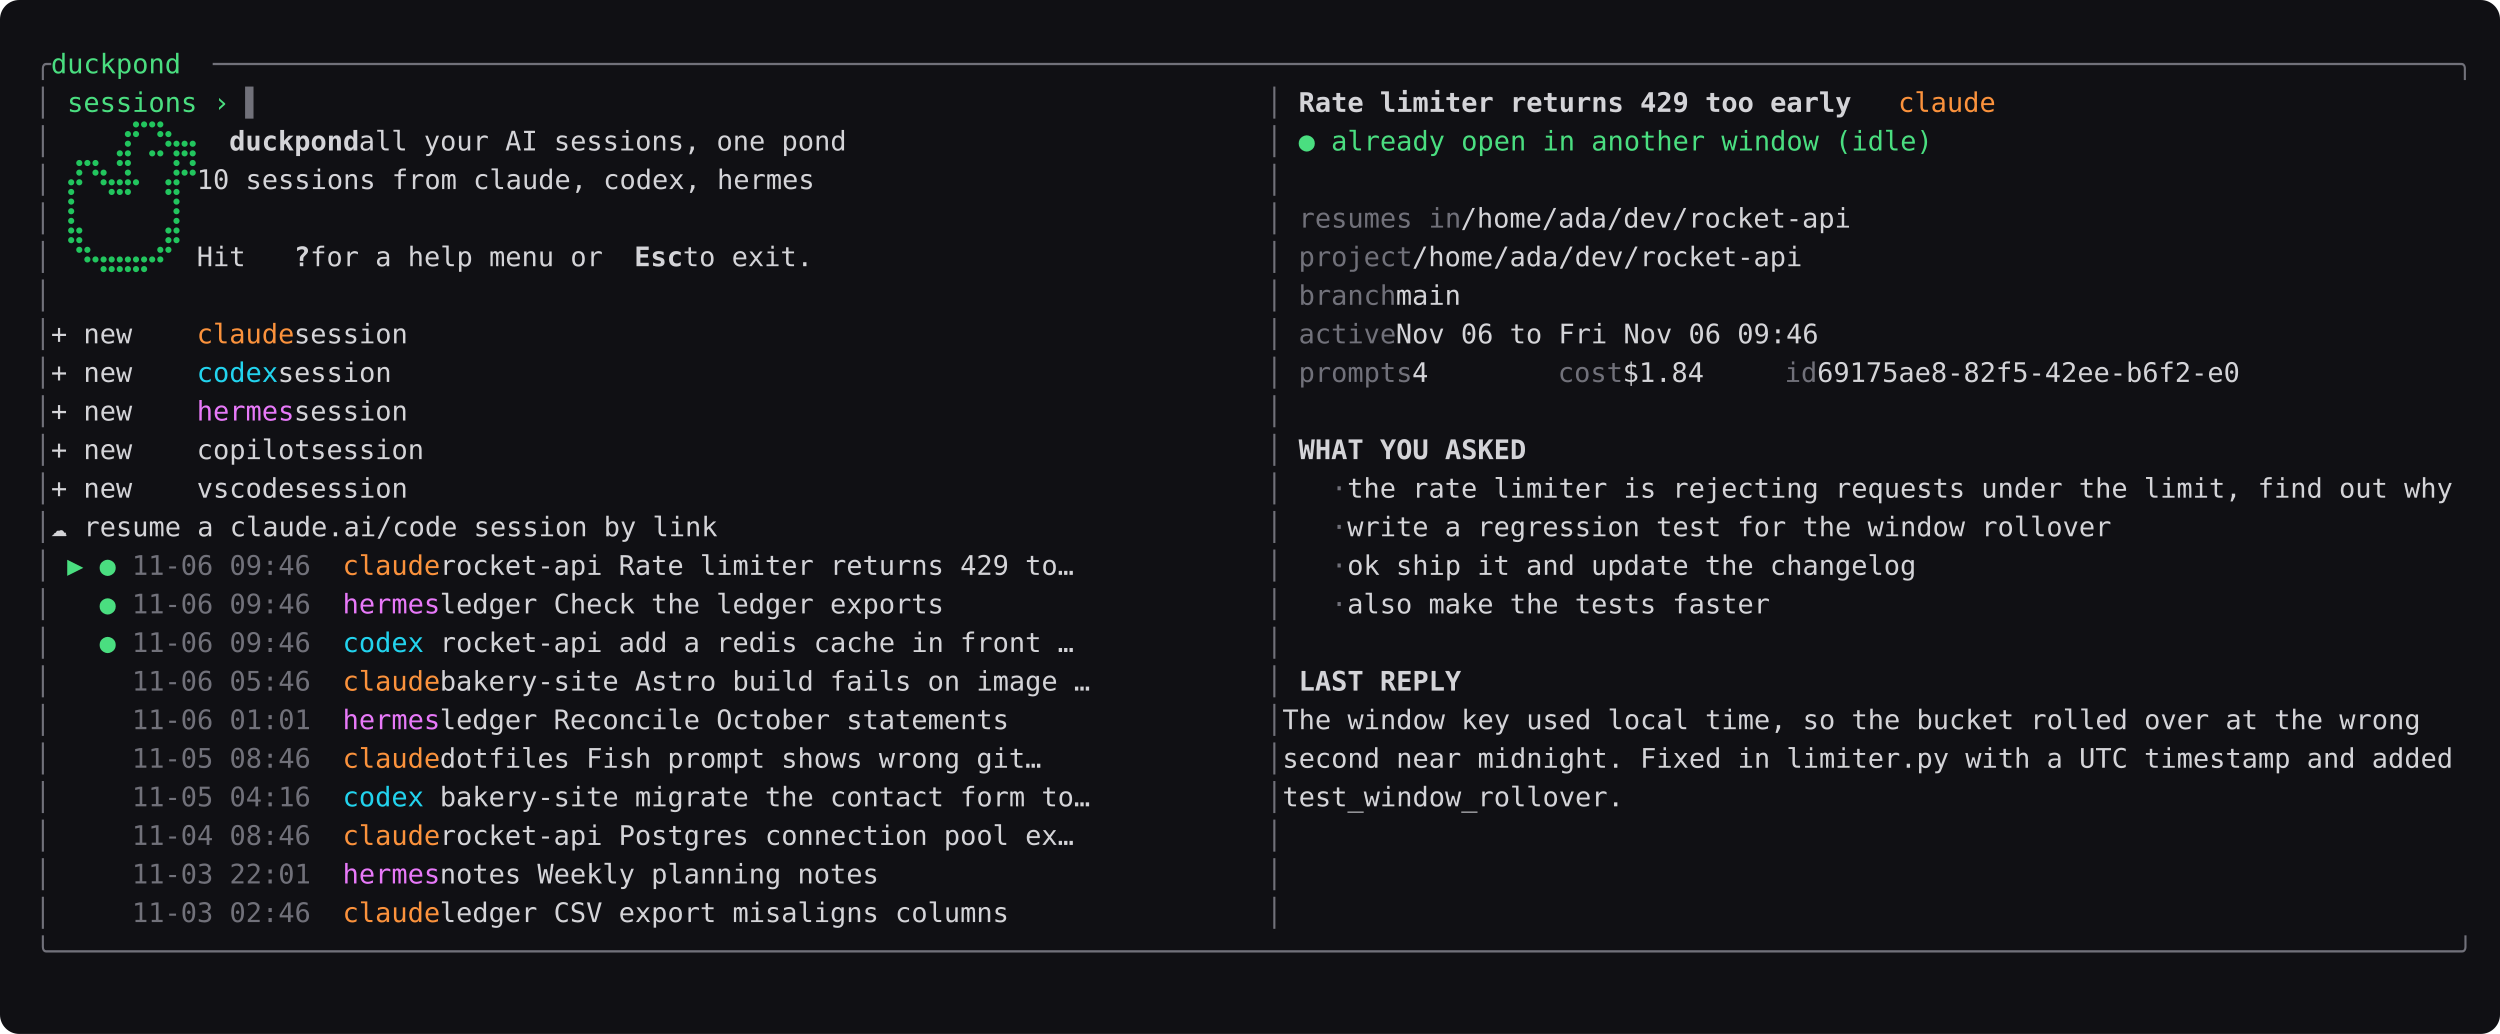
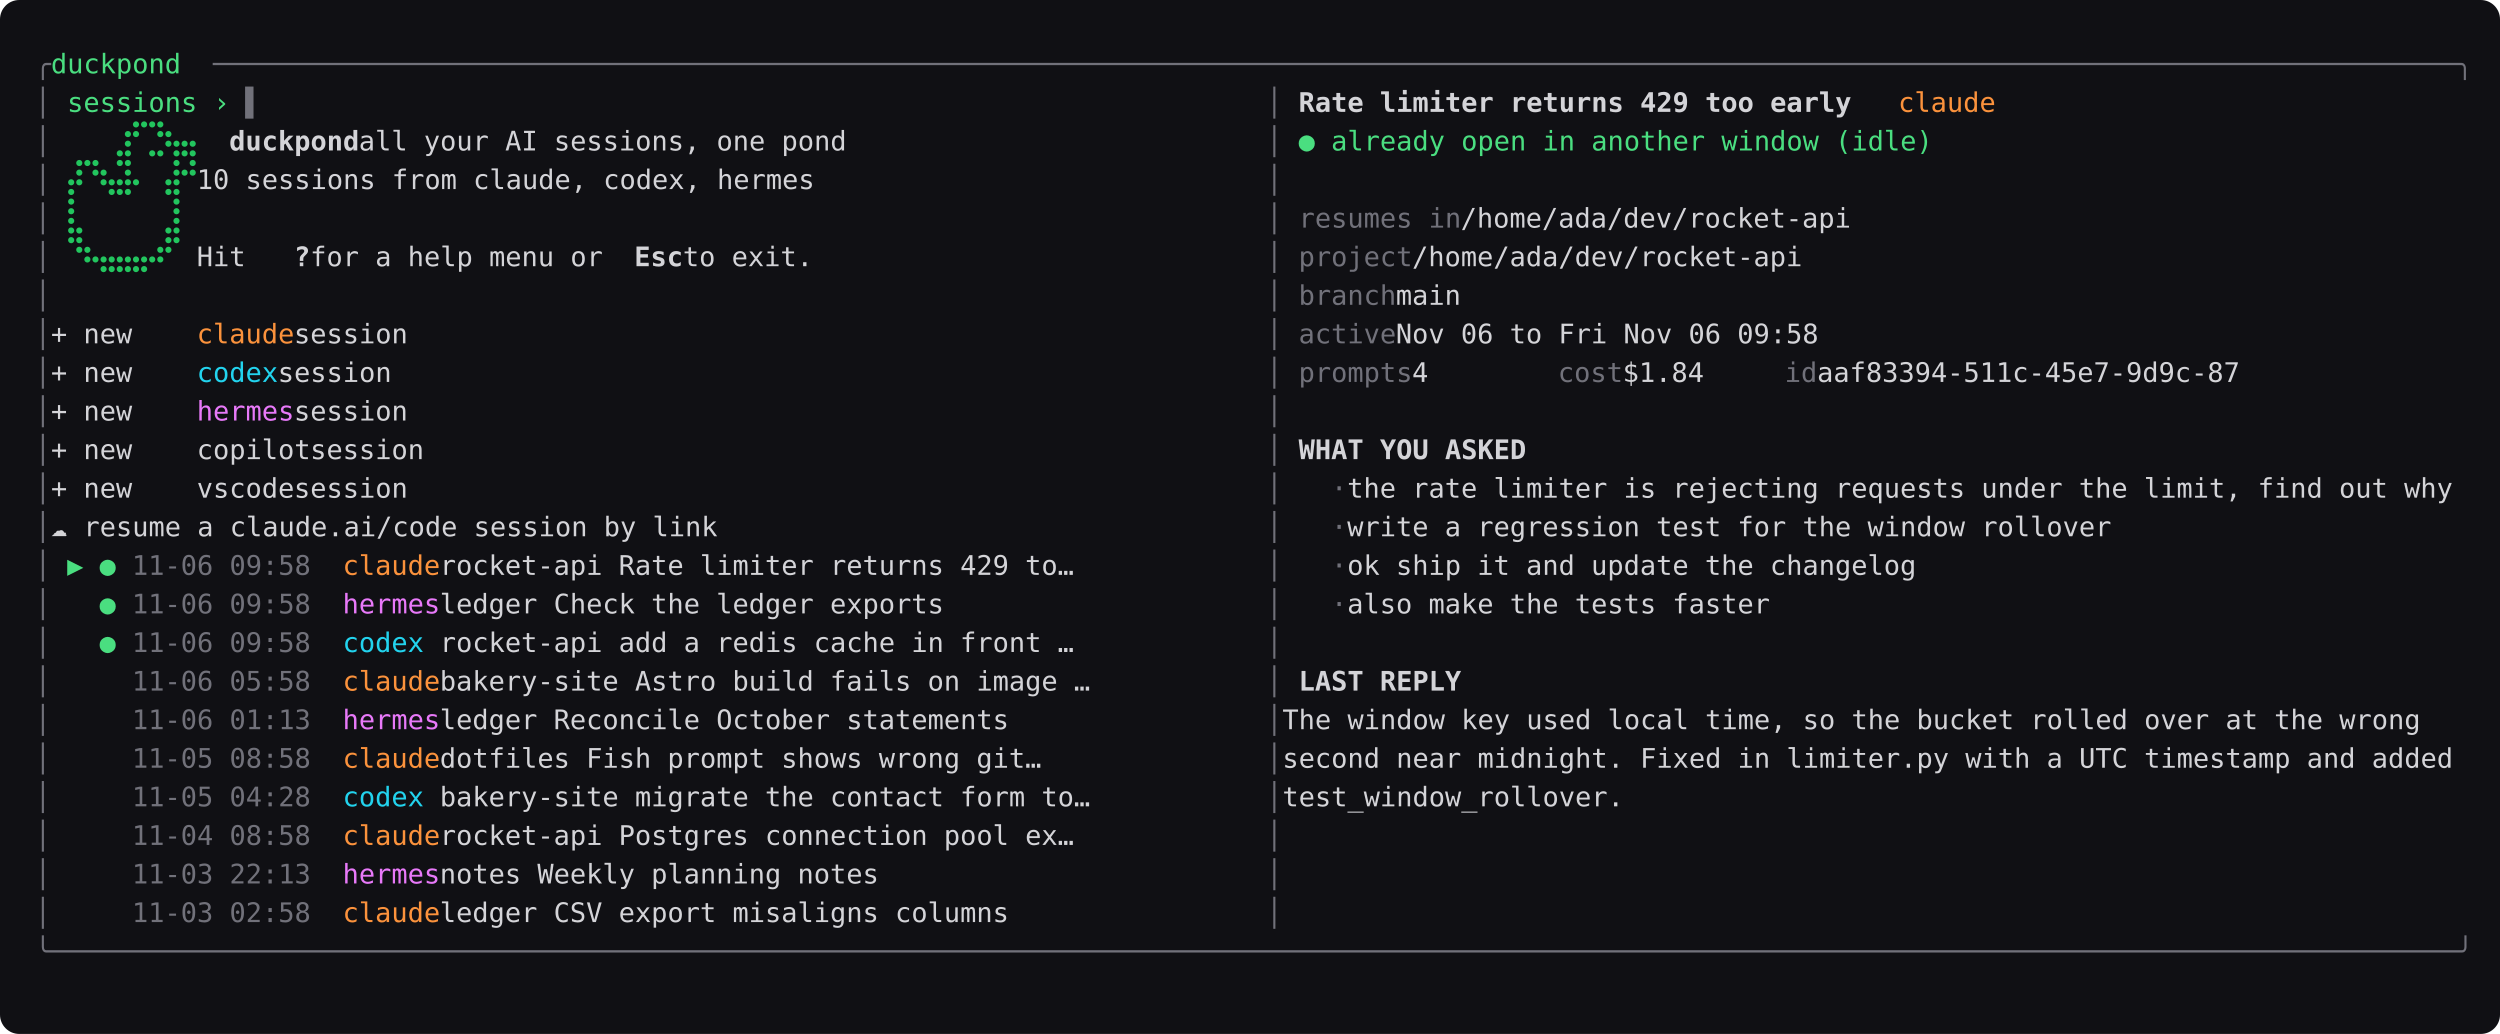
<svg xmlns="http://www.w3.org/2000/svg" width="1296" height="536" viewBox="0 0 1296 536">
  <style>text{font-family:"JetBrains Mono","Fira Code","SF Mono",Menlo,Consolas,"DejaVu Sans Mono",monospace;font-size:14px;white-space:pre}</style>
  <rect width="1296" height="536" rx="10" fill="#101014" />
  <text x="18.0" y="38" textLength="8.4" lengthAdjust="spacingAndGlyphs" style="fill:#71717a;">╭</text>
  <text x="26.4" y="38" textLength="84.0" lengthAdjust="spacingAndGlyphs" style="fill:#4ade80;"> duckpond </text>
  <text x="110.4" y="38" textLength="1167.6" lengthAdjust="spacingAndGlyphs" style="fill:#71717a;">──────────────────────────────────────────────────────────────────────────────────────────────────────────────────────────────────────────╮</text>
  <text x="18.0" y="58" textLength="8.4" lengthAdjust="spacingAndGlyphs" style="fill:#71717a;">│</text>
  <text x="26.4" y="58" textLength="8.4" lengthAdjust="spacingAndGlyphs" style="fill:#d4d4d8;"> </text>
  <text x="34.8" y="58" textLength="92.4" lengthAdjust="spacingAndGlyphs" style="fill:#4ade80;">sessions › </text>
  <text x="127.2" y="58" textLength="8.4" lengthAdjust="spacingAndGlyphs" style="fill:#71717a;">▌</text>
  <text x="135.6" y="58" textLength="520.8" lengthAdjust="spacingAndGlyphs" style="fill:#d4d4d8;">                                                              </text>
  <text x="656.4" y="58" textLength="8.4" lengthAdjust="spacingAndGlyphs" style="fill:#71717a;">│</text>
  <text x="664.8" y="58" textLength="8.4" lengthAdjust="spacingAndGlyphs" style="fill:#d4d4d8;"> </text>
  <text x="673.2" y="58" textLength="285.6" lengthAdjust="spacingAndGlyphs" style="fill:#d4d4d8;font-weight:600;">Rate limiter returns 429 too early</text>
  <text x="958.8" y="58" textLength="25.2" lengthAdjust="spacingAndGlyphs" style="fill:#d4d4d8;">   </text>
  <text x="984.0" y="58" textLength="50.4" lengthAdjust="spacingAndGlyphs" style="fill:#fb923c;">claude</text>
  <text x="18.0" y="78" textLength="8.4" lengthAdjust="spacingAndGlyphs" style="fill:#71717a;">│</text>
  <text x="26.4" y="78" textLength="8.4" lengthAdjust="spacingAndGlyphs" style="fill:#d4d4d8;"> </text>
  <circle cx="66.3" cy="69.5" r="1.6" fill="#22c55e" />
  <circle cx="66.3" cy="74.5" r="1.6" fill="#22c55e" />
  <circle cx="62.1" cy="79.5" r="1.6" fill="#22c55e" />
  <circle cx="66.3" cy="79.5" r="1.6" fill="#22c55e" />
  <circle cx="70.5" cy="64.5" r="1.6" fill="#22c55e" />
  <circle cx="70.5" cy="69.5" r="1.6" fill="#22c55e" />
  <circle cx="74.7" cy="64.5" r="1.6" fill="#22c55e" />
  <circle cx="78.9" cy="64.5" r="1.6" fill="#22c55e" />
  <circle cx="83.1" cy="64.5" r="1.6" fill="#22c55e" />
  <circle cx="83.1" cy="69.5" r="1.6" fill="#22c55e" />
  <circle cx="78.9" cy="79.5" r="1.6" fill="#22c55e" />
  <circle cx="83.1" cy="79.5" r="1.6" fill="#22c55e" />
  <circle cx="87.3" cy="69.5" r="1.6" fill="#22c55e" />
  <circle cx="87.3" cy="74.5" r="1.6" fill="#22c55e" />
  <circle cx="91.5" cy="74.5" r="1.6" fill="#22c55e" />
  <circle cx="91.5" cy="79.5" r="1.6" fill="#22c55e" />
  <circle cx="95.7" cy="74.5" r="1.6" fill="#22c55e" />
  <circle cx="99.9" cy="74.5" r="1.6" fill="#22c55e" />
  <circle cx="95.7" cy="79.5" r="1.6" fill="#22c55e" />
  <circle cx="99.9" cy="79.5" r="1.6" fill="#22c55e" />
  <text x="102.0" y="78" textLength="16.8" lengthAdjust="spacingAndGlyphs" style="fill:#d4d4d8;">  </text>
  <text x="118.8" y="78" textLength="67.2" lengthAdjust="spacingAndGlyphs" style="fill:#d4d4d8;font-weight:600;">duckpond</text>
  <text x="186.0" y="78" textLength="470.4" lengthAdjust="spacingAndGlyphs" style="fill:#d4d4d8;">  all your AI sessions, one pond                        </text>
  <text x="656.4" y="78" textLength="8.4" lengthAdjust="spacingAndGlyphs" style="fill:#71717a;">│</text>
  <text x="664.8" y="78" textLength="8.4" lengthAdjust="spacingAndGlyphs" style="fill:#d4d4d8;"> </text>
  <text x="673.2" y="78" textLength="327.6" lengthAdjust="spacingAndGlyphs" style="fill:#4ade80;">● already open in another window (idle)</text>
  <text x="18.0" y="98" textLength="8.4" lengthAdjust="spacingAndGlyphs" style="fill:#71717a;">│</text>
  <text x="26.4" y="98" textLength="8.4" lengthAdjust="spacingAndGlyphs" style="fill:#d4d4d8;"> </text>
  <circle cx="36.9" cy="94.5" r="1.6" fill="#22c55e" />
  <circle cx="41.1" cy="84.5" r="1.6" fill="#22c55e" />
  <circle cx="41.1" cy="89.5" r="1.6" fill="#22c55e" />
  <circle cx="41.1" cy="94.5" r="1.6" fill="#22c55e" />
  <circle cx="36.9" cy="99.5" r="1.6" fill="#22c55e" />
  <circle cx="45.3" cy="84.5" r="1.6" fill="#22c55e" />
  <circle cx="49.5" cy="84.5" r="1.6" fill="#22c55e" />
  <circle cx="49.5" cy="89.5" r="1.6" fill="#22c55e" />
  <circle cx="53.7" cy="89.5" r="1.6" fill="#22c55e" />
  <circle cx="53.7" cy="94.5" r="1.6" fill="#22c55e" />
  <circle cx="57.9" cy="94.5" r="1.6" fill="#22c55e" />
  <circle cx="57.9" cy="99.5" r="1.6" fill="#22c55e" />
  <circle cx="62.1" cy="84.5" r="1.6" fill="#22c55e" />
  <circle cx="62.1" cy="94.5" r="1.6" fill="#22c55e" />
  <circle cx="66.3" cy="84.5" r="1.6" fill="#22c55e" />
  <circle cx="66.3" cy="89.5" r="1.6" fill="#22c55e" />
  <circle cx="66.3" cy="94.5" r="1.6" fill="#22c55e" />
  <circle cx="62.1" cy="99.5" r="1.6" fill="#22c55e" />
  <circle cx="66.3" cy="99.5" r="1.6" fill="#22c55e" />
  <circle cx="70.5" cy="94.5" r="1.6" fill="#22c55e" />
  <circle cx="87.3" cy="94.5" r="1.6" fill="#22c55e" />
  <circle cx="91.5" cy="84.5" r="1.6" fill="#22c55e" />
  <circle cx="91.5" cy="89.5" r="1.6" fill="#22c55e" />
  <circle cx="91.5" cy="94.5" r="1.6" fill="#22c55e" />
  <circle cx="87.3" cy="99.5" r="1.6" fill="#22c55e" />
  <circle cx="91.5" cy="99.5" r="1.6" fill="#22c55e" />
  <circle cx="95.7" cy="89.5" r="1.6" fill="#22c55e" />
  <circle cx="99.9" cy="84.5" r="1.6" fill="#22c55e" />
  <circle cx="99.9" cy="89.5" r="1.6" fill="#22c55e" />
  <text x="102.0" y="98" textLength="554.4" lengthAdjust="spacingAndGlyphs" style="fill:#d4d4d8;">  10 sessions from claude, codex, hermes                          </text>
  <text x="656.4" y="98" textLength="8.4" lengthAdjust="spacingAndGlyphs" style="fill:#71717a;">│</text>
  <text x="664.8" y="98" textLength="8.4" lengthAdjust="spacingAndGlyphs" style="fill:#d4d4d8;"> </text>
  <text x="18.0" y="118" textLength="8.4" lengthAdjust="spacingAndGlyphs" style="fill:#71717a;">│</text>
  <text x="26.4" y="118" textLength="8.4" lengthAdjust="spacingAndGlyphs" style="fill:#d4d4d8;"> </text>
  <circle cx="36.9" cy="104.5" r="1.6" fill="#22c55e" />
  <circle cx="36.9" cy="109.5" r="1.6" fill="#22c55e" />
  <circle cx="36.9" cy="114.5" r="1.6" fill="#22c55e" />
  <circle cx="36.9" cy="119.5" r="1.6" fill="#22c55e" />
  <circle cx="41.1" cy="119.5" r="1.6" fill="#22c55e" />
  <circle cx="91.5" cy="104.5" r="1.6" fill="#22c55e" />
  <circle cx="91.5" cy="109.5" r="1.6" fill="#22c55e" />
  <circle cx="91.5" cy="114.5" r="1.6" fill="#22c55e" />
  <circle cx="87.3" cy="119.5" r="1.6" fill="#22c55e" />
  <circle cx="91.5" cy="119.5" r="1.6" fill="#22c55e" />
  <text x="102.0" y="118" textLength="554.4" lengthAdjust="spacingAndGlyphs" style="fill:#d4d4d8;">                                                                  </text>
  <text x="656.4" y="118" textLength="8.4" lengthAdjust="spacingAndGlyphs" style="fill:#71717a;">│</text>
  <text x="664.8" y="118" textLength="8.4" lengthAdjust="spacingAndGlyphs" style="fill:#d4d4d8;"> </text>
  <text x="673.2" y="118" textLength="84.0" lengthAdjust="spacingAndGlyphs" style="fill:#71717a;">resumes in</text>
  <text x="757.2" y="118" textLength="210.0" lengthAdjust="spacingAndGlyphs" style="fill:#d4d4d8;"> /home/ada/dev/rocket-api</text>
  <text x="18.0" y="138" textLength="8.4" lengthAdjust="spacingAndGlyphs" style="fill:#71717a;">│</text>
  <text x="26.4" y="138" textLength="8.4" lengthAdjust="spacingAndGlyphs" style="fill:#d4d4d8;"> </text>
  <circle cx="36.9" cy="124.5" r="1.6" fill="#22c55e" />
  <circle cx="41.1" cy="124.5" r="1.6" fill="#22c55e" />
  <circle cx="41.1" cy="129.5" r="1.6" fill="#22c55e" />
  <circle cx="45.3" cy="129.5" r="1.6" fill="#22c55e" />
  <circle cx="45.3" cy="134.5" r="1.6" fill="#22c55e" />
  <circle cx="49.5" cy="134.5" r="1.6" fill="#22c55e" />
  <circle cx="53.7" cy="134.5" r="1.6" fill="#22c55e" />
  <circle cx="57.9" cy="134.5" r="1.6" fill="#22c55e" />
  <circle cx="53.7" cy="139.5" r="1.6" fill="#22c55e" />
  <circle cx="57.9" cy="139.5" r="1.6" fill="#22c55e" />
  <circle cx="62.1" cy="134.5" r="1.6" fill="#22c55e" />
  <circle cx="66.3" cy="134.5" r="1.6" fill="#22c55e" />
  <circle cx="62.1" cy="139.5" r="1.6" fill="#22c55e" />
  <circle cx="66.3" cy="139.5" r="1.6" fill="#22c55e" />
  <circle cx="70.5" cy="134.5" r="1.6" fill="#22c55e" />
  <circle cx="74.7" cy="134.5" r="1.6" fill="#22c55e" />
  <circle cx="70.5" cy="139.5" r="1.6" fill="#22c55e" />
  <circle cx="74.7" cy="139.5" r="1.6" fill="#22c55e" />
  <circle cx="78.9" cy="134.5" r="1.6" fill="#22c55e" />
  <circle cx="83.1" cy="129.5" r="1.6" fill="#22c55e" />
  <circle cx="83.1" cy="134.5" r="1.6" fill="#22c55e" />
  <circle cx="87.3" cy="124.5" r="1.6" fill="#22c55e" />
  <circle cx="87.3" cy="129.5" r="1.6" fill="#22c55e" />
  <circle cx="91.5" cy="124.5" r="1.6" fill="#22c55e" />
  <text x="102.0" y="138" textLength="50.4" lengthAdjust="spacingAndGlyphs" style="fill:#d4d4d8;">  Hit </text>
  <text x="152.4" y="138" textLength="8.4" lengthAdjust="spacingAndGlyphs" style="fill:#d4d4d8;font-weight:600;">?</text>
  <text x="160.8" y="138" textLength="168.0" lengthAdjust="spacingAndGlyphs" style="fill:#d4d4d8;"> for a help menu or </text>
  <text x="328.8" y="138" textLength="25.2" lengthAdjust="spacingAndGlyphs" style="fill:#d4d4d8;font-weight:600;">Esc</text>
  <text x="354.0" y="138" textLength="302.4" lengthAdjust="spacingAndGlyphs" style="fill:#d4d4d8;"> to exit.                           </text>
  <text x="656.4" y="138" textLength="8.4" lengthAdjust="spacingAndGlyphs" style="fill:#71717a;">│</text>
  <text x="664.8" y="138" textLength="8.4" lengthAdjust="spacingAndGlyphs" style="fill:#d4d4d8;"> </text>
  <text x="673.2" y="138" textLength="58.8" lengthAdjust="spacingAndGlyphs" style="fill:#71717a;">project</text>
  <text x="732.0" y="138" textLength="235.2" lengthAdjust="spacingAndGlyphs" style="fill:#d4d4d8;">    /home/ada/dev/rocket-api</text>
  <text x="18.0" y="158" textLength="8.4" lengthAdjust="spacingAndGlyphs" style="fill:#71717a;">│</text>
  <text x="26.4" y="158" textLength="630.0" lengthAdjust="spacingAndGlyphs" style="fill:#d4d4d8;">                                                                           </text>
  <text x="656.4" y="158" textLength="8.4" lengthAdjust="spacingAndGlyphs" style="fill:#71717a;">│</text>
  <text x="664.8" y="158" textLength="8.4" lengthAdjust="spacingAndGlyphs" style="fill:#d4d4d8;"> </text>
  <text x="673.2" y="158" textLength="50.4" lengthAdjust="spacingAndGlyphs" style="fill:#71717a;">branch</text>
  <text x="723.6" y="158" textLength="75.6" lengthAdjust="spacingAndGlyphs" style="fill:#d4d4d8;">     main</text>
  <text x="18.0" y="178" textLength="8.4" lengthAdjust="spacingAndGlyphs" style="fill:#71717a;">│</text>
  <text x="26.4" y="178" textLength="75.6" lengthAdjust="spacingAndGlyphs" style="fill:#d4d4d8;">   + new </text>
  <text x="102.0" y="178" textLength="50.4" lengthAdjust="spacingAndGlyphs" style="fill:#fb923c;">claude</text>
  <text x="152.4" y="178" textLength="504.0" lengthAdjust="spacingAndGlyphs" style="fill:#d4d4d8;"> session                                                    </text>
  <text x="656.4" y="178" textLength="8.4" lengthAdjust="spacingAndGlyphs" style="fill:#71717a;">│</text>
  <text x="664.8" y="178" textLength="8.4" lengthAdjust="spacingAndGlyphs" style="fill:#d4d4d8;"> </text>
  <text x="673.2" y="178" textLength="50.4" lengthAdjust="spacingAndGlyphs" style="fill:#71717a;">active</text>
-   <text x="723.6" y="178" textLength="260.4" lengthAdjust="spacingAndGlyphs" style="fill:#d4d4d8;">     Nov 06 to Fri Nov 06 09:46</text>
+   <text x="723.6" y="178" textLength="260.4" lengthAdjust="spacingAndGlyphs" style="fill:#d4d4d8;">     Nov 06 to Fri Nov 06 09:58</text>
  <text x="18.0" y="198" textLength="8.4" lengthAdjust="spacingAndGlyphs" style="fill:#71717a;">│</text>
  <text x="26.4" y="198" textLength="75.6" lengthAdjust="spacingAndGlyphs" style="fill:#d4d4d8;">   + new </text>
  <text x="102.0" y="198" textLength="42.0" lengthAdjust="spacingAndGlyphs" style="fill:#22d3ee;">codex</text>
  <text x="144.0" y="198" textLength="512.4" lengthAdjust="spacingAndGlyphs" style="fill:#d4d4d8;"> session                                                     </text>
  <text x="656.4" y="198" textLength="8.4" lengthAdjust="spacingAndGlyphs" style="fill:#71717a;">│</text>
  <text x="664.8" y="198" textLength="8.4" lengthAdjust="spacingAndGlyphs" style="fill:#d4d4d8;"> </text>
  <text x="673.2" y="198" textLength="58.8" lengthAdjust="spacingAndGlyphs" style="fill:#71717a;">prompts</text>
  <text x="732.0" y="198" textLength="75.6" lengthAdjust="spacingAndGlyphs" style="fill:#d4d4d8;">    4    </text>
  <text x="807.6" y="198" textLength="33.6" lengthAdjust="spacingAndGlyphs" style="fill:#71717a;">cost</text>
  <text x="841.2" y="198" textLength="84.0" lengthAdjust="spacingAndGlyphs" style="fill:#d4d4d8;"> $1.84    </text>
  <text x="925.2" y="198" textLength="16.8" lengthAdjust="spacingAndGlyphs" style="fill:#71717a;">id</text>
-   <text x="942.0" y="198" textLength="226.8" lengthAdjust="spacingAndGlyphs" style="fill:#d4d4d8;"> 69175ae8-82f5-42ee-b6f2-e0</text>
+   <text x="942.0" y="198" textLength="226.8" lengthAdjust="spacingAndGlyphs" style="fill:#d4d4d8;"> aaf83394-511c-45e7-9d9c-87</text>
  <text x="18.0" y="218" textLength="8.4" lengthAdjust="spacingAndGlyphs" style="fill:#71717a;">│</text>
  <text x="26.4" y="218" textLength="75.6" lengthAdjust="spacingAndGlyphs" style="fill:#d4d4d8;">   + new </text>
  <text x="102.0" y="218" textLength="50.4" lengthAdjust="spacingAndGlyphs" style="fill:#e879f9;">hermes</text>
  <text x="152.4" y="218" textLength="504.0" lengthAdjust="spacingAndGlyphs" style="fill:#d4d4d8;"> session                                                    </text>
  <text x="656.4" y="218" textLength="8.4" lengthAdjust="spacingAndGlyphs" style="fill:#71717a;">│</text>
  <text x="664.8" y="218" textLength="8.4" lengthAdjust="spacingAndGlyphs" style="fill:#d4d4d8;"> </text>
  <text x="18.0" y="238" textLength="8.4" lengthAdjust="spacingAndGlyphs" style="fill:#71717a;">│</text>
  <text x="26.4" y="238" textLength="75.6" lengthAdjust="spacingAndGlyphs" style="fill:#d4d4d8;">   + new </text>
  <text x="102.0" y="238" textLength="58.8" lengthAdjust="spacingAndGlyphs" style="fill:#d4d4d8;">copilot</text>
  <text x="160.8" y="238" textLength="495.6" lengthAdjust="spacingAndGlyphs" style="fill:#d4d4d8;"> session                                                   </text>
  <text x="656.4" y="238" textLength="8.4" lengthAdjust="spacingAndGlyphs" style="fill:#71717a;">│</text>
  <text x="664.8" y="238" textLength="8.4" lengthAdjust="spacingAndGlyphs" style="fill:#d4d4d8;"> </text>
  <text x="673.2" y="238" textLength="117.6" lengthAdjust="spacingAndGlyphs" style="fill:#d4d4d8;font-weight:600;">WHAT YOU ASKED</text>
  <text x="18.0" y="258" textLength="8.4" lengthAdjust="spacingAndGlyphs" style="fill:#71717a;">│</text>
  <text x="26.4" y="258" textLength="75.6" lengthAdjust="spacingAndGlyphs" style="fill:#d4d4d8;">   + new </text>
  <text x="102.0" y="258" textLength="50.4" lengthAdjust="spacingAndGlyphs" style="fill:#d4d4d8;">vscode</text>
  <text x="152.4" y="258" textLength="504.0" lengthAdjust="spacingAndGlyphs" style="fill:#d4d4d8;"> session                                                    </text>
  <text x="656.4" y="258" textLength="8.4" lengthAdjust="spacingAndGlyphs" style="fill:#71717a;">│</text>
  <text x="664.8" y="258" textLength="25.2" lengthAdjust="spacingAndGlyphs" style="fill:#d4d4d8;">   </text>
  <text x="690.0" y="258" textLength="8.4" lengthAdjust="spacingAndGlyphs" style="fill:#71717a;">·</text>
  <text x="698.4" y="258" textLength="579.6" lengthAdjust="spacingAndGlyphs" style="fill:#d4d4d8;"> the rate limiter is rejecting requests under the limit, find out why</text>
  <text x="18.0" y="278" textLength="8.4" lengthAdjust="spacingAndGlyphs" style="fill:#71717a;">│</text>
  <text x="26.4" y="278" textLength="630.0" lengthAdjust="spacingAndGlyphs" style="fill:#d4d4d8;">   ☁ resume a claude.ai/code session by link                               </text>
  <text x="656.4" y="278" textLength="8.4" lengthAdjust="spacingAndGlyphs" style="fill:#71717a;">│</text>
  <text x="664.8" y="278" textLength="25.2" lengthAdjust="spacingAndGlyphs" style="fill:#d4d4d8;">   </text>
  <text x="690.0" y="278" textLength="8.4" lengthAdjust="spacingAndGlyphs" style="fill:#71717a;">·</text>
  <text x="698.4" y="278" textLength="403.2" lengthAdjust="spacingAndGlyphs" style="fill:#d4d4d8;"> write a regression test for the window rollover</text>
  <text x="18.0" y="298" textLength="8.4" lengthAdjust="spacingAndGlyphs" style="fill:#71717a;">│</text>
  <text x="26.4" y="298" textLength="8.4" lengthAdjust="spacingAndGlyphs" style="fill:#d4d4d8;"> </text>
  <text x="34.8" y="298" textLength="8.4" lengthAdjust="spacingAndGlyphs" style="fill:#4ade80;">▶</text>
  <text x="43.2" y="298" textLength="8.4" lengthAdjust="spacingAndGlyphs" style="fill:#d4d4d8;"> </text>
  <text x="51.6" y="298" textLength="8.4" lengthAdjust="spacingAndGlyphs" style="fill:#4ade80;">●</text>
  <text x="60.0" y="298" textLength="8.4" lengthAdjust="spacingAndGlyphs" style="fill:#d4d4d8;"> </text>
-   <text x="68.4" y="298" textLength="92.4" lengthAdjust="spacingAndGlyphs" style="fill:#71717a;">11-06 09:46</text>
+   <text x="68.4" y="298" textLength="92.4" lengthAdjust="spacingAndGlyphs" style="fill:#71717a;">11-06 09:58</text>
  <text x="160.8" y="298" textLength="16.8" lengthAdjust="spacingAndGlyphs" style="fill:#d4d4d8;">  </text>
  <text x="177.6" y="298" textLength="50.4" lengthAdjust="spacingAndGlyphs" style="fill:#fb923c;">claude</text>
  <text x="228.0" y="298" textLength="420.0" lengthAdjust="spacingAndGlyphs" style="fill:#d4d4d8;">  rocket-api          Rate limiter returns 429 to…</text>
  <text x="648.0" y="298" textLength="8.4" lengthAdjust="spacingAndGlyphs" style="fill:#d4d4d8;"> </text>
  <text x="656.4" y="298" textLength="8.4" lengthAdjust="spacingAndGlyphs" style="fill:#71717a;">│</text>
  <text x="664.8" y="298" textLength="25.2" lengthAdjust="spacingAndGlyphs" style="fill:#d4d4d8;">   </text>
  <text x="690.0" y="298" textLength="8.4" lengthAdjust="spacingAndGlyphs" style="fill:#71717a;">·</text>
  <text x="698.4" y="298" textLength="302.4" lengthAdjust="spacingAndGlyphs" style="fill:#d4d4d8;"> ok ship it and update the changelog</text>
  <text x="18.0" y="318" textLength="8.4" lengthAdjust="spacingAndGlyphs" style="fill:#71717a;">│</text>
  <text x="26.4" y="318" textLength="25.2" lengthAdjust="spacingAndGlyphs" style="fill:#d4d4d8;">   </text>
  <text x="51.6" y="318" textLength="8.4" lengthAdjust="spacingAndGlyphs" style="fill:#4ade80;">●</text>
  <text x="60.0" y="318" textLength="8.4" lengthAdjust="spacingAndGlyphs" style="fill:#d4d4d8;"> </text>
-   <text x="68.4" y="318" textLength="92.4" lengthAdjust="spacingAndGlyphs" style="fill:#71717a;">11-06 09:46</text>
+   <text x="68.4" y="318" textLength="92.4" lengthAdjust="spacingAndGlyphs" style="fill:#71717a;">11-06 09:58</text>
  <text x="160.8" y="318" textLength="16.8" lengthAdjust="spacingAndGlyphs" style="fill:#d4d4d8;">  </text>
  <text x="177.6" y="318" textLength="50.4" lengthAdjust="spacingAndGlyphs" style="fill:#e879f9;">hermes</text>
  <text x="228.0" y="318" textLength="428.4" lengthAdjust="spacingAndGlyphs" style="fill:#d4d4d8;">  ledger              Check the ledger exports     </text>
  <text x="656.4" y="318" textLength="8.4" lengthAdjust="spacingAndGlyphs" style="fill:#71717a;">│</text>
  <text x="664.8" y="318" textLength="25.2" lengthAdjust="spacingAndGlyphs" style="fill:#d4d4d8;">   </text>
  <text x="690.0" y="318" textLength="8.4" lengthAdjust="spacingAndGlyphs" style="fill:#71717a;">·</text>
  <text x="698.4" y="318" textLength="226.8" lengthAdjust="spacingAndGlyphs" style="fill:#d4d4d8;"> also make the tests faster</text>
  <text x="18.0" y="338" textLength="8.4" lengthAdjust="spacingAndGlyphs" style="fill:#71717a;">│</text>
  <text x="26.4" y="338" textLength="25.2" lengthAdjust="spacingAndGlyphs" style="fill:#d4d4d8;">   </text>
  <text x="51.6" y="338" textLength="8.4" lengthAdjust="spacingAndGlyphs" style="fill:#4ade80;">●</text>
  <text x="60.0" y="338" textLength="8.4" lengthAdjust="spacingAndGlyphs" style="fill:#d4d4d8;"> </text>
-   <text x="68.4" y="338" textLength="92.4" lengthAdjust="spacingAndGlyphs" style="fill:#71717a;">11-06 09:46</text>
+   <text x="68.4" y="338" textLength="92.4" lengthAdjust="spacingAndGlyphs" style="fill:#71717a;">11-06 09:58</text>
  <text x="160.8" y="338" textLength="16.8" lengthAdjust="spacingAndGlyphs" style="fill:#d4d4d8;">  </text>
  <text x="177.6" y="338" textLength="50.4" lengthAdjust="spacingAndGlyphs" style="fill:#22d3ee;">codex </text>
  <text x="228.0" y="338" textLength="420.0" lengthAdjust="spacingAndGlyphs" style="fill:#d4d4d8;">  rocket-api          add a redis cache in front …</text>
  <text x="648.0" y="338" textLength="8.4" lengthAdjust="spacingAndGlyphs" style="fill:#d4d4d8;"> </text>
  <text x="656.4" y="338" textLength="8.4" lengthAdjust="spacingAndGlyphs" style="fill:#71717a;">│</text>
  <text x="664.8" y="338" textLength="8.4" lengthAdjust="spacingAndGlyphs" style="fill:#d4d4d8;"> </text>
  <text x="18.0" y="358" textLength="8.4" lengthAdjust="spacingAndGlyphs" style="fill:#71717a;">│</text>
  <text x="26.4" y="358" textLength="42.0" lengthAdjust="spacingAndGlyphs" style="fill:#d4d4d8;">     </text>
-   <text x="68.4" y="358" textLength="92.4" lengthAdjust="spacingAndGlyphs" style="fill:#71717a;">11-06 05:46</text>
+   <text x="68.4" y="358" textLength="92.4" lengthAdjust="spacingAndGlyphs" style="fill:#71717a;">11-06 05:58</text>
  <text x="160.8" y="358" textLength="16.8" lengthAdjust="spacingAndGlyphs" style="fill:#d4d4d8;">  </text>
  <text x="177.6" y="358" textLength="50.4" lengthAdjust="spacingAndGlyphs" style="fill:#fb923c;">claude</text>
  <text x="228.0" y="358" textLength="420.0" lengthAdjust="spacingAndGlyphs" style="fill:#d4d4d8;">  bakery-site         Astro build fails on image …</text>
  <text x="648.0" y="358" textLength="8.4" lengthAdjust="spacingAndGlyphs" style="fill:#d4d4d8;"> </text>
  <text x="656.4" y="358" textLength="8.4" lengthAdjust="spacingAndGlyphs" style="fill:#71717a;">│</text>
  <text x="664.8" y="358" textLength="8.4" lengthAdjust="spacingAndGlyphs" style="fill:#d4d4d8;"> </text>
  <text x="673.2" y="358" textLength="84.0" lengthAdjust="spacingAndGlyphs" style="fill:#d4d4d8;font-weight:600;">LAST REPLY</text>
  <text x="18.0" y="378" textLength="8.4" lengthAdjust="spacingAndGlyphs" style="fill:#71717a;">│</text>
  <text x="26.4" y="378" textLength="42.0" lengthAdjust="spacingAndGlyphs" style="fill:#d4d4d8;">     </text>
-   <text x="68.4" y="378" textLength="92.4" lengthAdjust="spacingAndGlyphs" style="fill:#71717a;">11-06 01:01</text>
+   <text x="68.4" y="378" textLength="92.4" lengthAdjust="spacingAndGlyphs" style="fill:#71717a;">11-06 01:13</text>
  <text x="160.8" y="378" textLength="16.8" lengthAdjust="spacingAndGlyphs" style="fill:#d4d4d8;">  </text>
  <text x="177.6" y="378" textLength="50.4" lengthAdjust="spacingAndGlyphs" style="fill:#e879f9;">hermes</text>
  <text x="228.0" y="378" textLength="428.4" lengthAdjust="spacingAndGlyphs" style="fill:#d4d4d8;">  ledger              Reconcile October statements </text>
  <text x="656.4" y="378" textLength="8.4" lengthAdjust="spacingAndGlyphs" style="fill:#71717a;">│</text>
  <text x="664.8" y="378" textLength="596.4" lengthAdjust="spacingAndGlyphs" style="fill:#d4d4d8;"> The window key used local time, so the bucket rolled over at the wrong</text>
  <text x="18.0" y="398" textLength="8.4" lengthAdjust="spacingAndGlyphs" style="fill:#71717a;">│</text>
  <text x="26.4" y="398" textLength="42.0" lengthAdjust="spacingAndGlyphs" style="fill:#d4d4d8;">     </text>
-   <text x="68.4" y="398" textLength="92.4" lengthAdjust="spacingAndGlyphs" style="fill:#71717a;">11-05 08:46</text>
+   <text x="68.4" y="398" textLength="92.4" lengthAdjust="spacingAndGlyphs" style="fill:#71717a;">11-05 08:58</text>
  <text x="160.8" y="398" textLength="16.8" lengthAdjust="spacingAndGlyphs" style="fill:#d4d4d8;">  </text>
  <text x="177.6" y="398" textLength="50.4" lengthAdjust="spacingAndGlyphs" style="fill:#fb923c;">claude</text>
  <text x="228.0" y="398" textLength="420.0" lengthAdjust="spacingAndGlyphs" style="fill:#d4d4d8;">  dotfiles            Fish prompt shows wrong git…</text>
  <text x="648.0" y="398" textLength="8.4" lengthAdjust="spacingAndGlyphs" style="fill:#d4d4d8;"> </text>
  <text x="656.4" y="398" textLength="8.4" lengthAdjust="spacingAndGlyphs" style="fill:#71717a;">│</text>
  <text x="664.8" y="398" textLength="613.2" lengthAdjust="spacingAndGlyphs" style="fill:#d4d4d8;"> second near midnight. Fixed in limiter.py with a UTC timestamp and added</text>
  <text x="18.0" y="418" textLength="8.4" lengthAdjust="spacingAndGlyphs" style="fill:#71717a;">│</text>
  <text x="26.4" y="418" textLength="42.0" lengthAdjust="spacingAndGlyphs" style="fill:#d4d4d8;">     </text>
-   <text x="68.4" y="418" textLength="92.4" lengthAdjust="spacingAndGlyphs" style="fill:#71717a;">11-05 04:16</text>
+   <text x="68.4" y="418" textLength="92.4" lengthAdjust="spacingAndGlyphs" style="fill:#71717a;">11-05 04:28</text>
  <text x="160.8" y="418" textLength="16.8" lengthAdjust="spacingAndGlyphs" style="fill:#d4d4d8;">  </text>
  <text x="177.6" y="418" textLength="50.4" lengthAdjust="spacingAndGlyphs" style="fill:#22d3ee;">codex </text>
  <text x="228.0" y="418" textLength="420.0" lengthAdjust="spacingAndGlyphs" style="fill:#d4d4d8;">  bakery-site         migrate the contact form to…</text>
  <text x="648.0" y="418" textLength="8.4" lengthAdjust="spacingAndGlyphs" style="fill:#d4d4d8;"> </text>
  <text x="656.4" y="418" textLength="8.4" lengthAdjust="spacingAndGlyphs" style="fill:#71717a;">│</text>
  <text x="664.8" y="418" textLength="184.8" lengthAdjust="spacingAndGlyphs" style="fill:#d4d4d8;"> test_window_rollover.</text>
  <text x="18.0" y="438" textLength="8.4" lengthAdjust="spacingAndGlyphs" style="fill:#71717a;">│</text>
  <text x="26.4" y="438" textLength="42.0" lengthAdjust="spacingAndGlyphs" style="fill:#d4d4d8;">     </text>
-   <text x="68.4" y="438" textLength="92.4" lengthAdjust="spacingAndGlyphs" style="fill:#71717a;">11-04 08:46</text>
+   <text x="68.4" y="438" textLength="92.4" lengthAdjust="spacingAndGlyphs" style="fill:#71717a;">11-04 08:58</text>
  <text x="160.8" y="438" textLength="16.8" lengthAdjust="spacingAndGlyphs" style="fill:#d4d4d8;">  </text>
  <text x="177.6" y="438" textLength="50.4" lengthAdjust="spacingAndGlyphs" style="fill:#fb923c;">claude</text>
  <text x="228.0" y="438" textLength="420.0" lengthAdjust="spacingAndGlyphs" style="fill:#d4d4d8;">  rocket-api          Postgres connection pool ex…</text>
  <text x="648.0" y="438" textLength="8.4" lengthAdjust="spacingAndGlyphs" style="fill:#d4d4d8;"> </text>
  <text x="656.4" y="438" textLength="8.4" lengthAdjust="spacingAndGlyphs" style="fill:#71717a;">│</text>
  <text x="664.8" y="438" textLength="8.4" lengthAdjust="spacingAndGlyphs" style="fill:#d4d4d8;"> </text>
  <text x="18.0" y="458" textLength="8.4" lengthAdjust="spacingAndGlyphs" style="fill:#71717a;">│</text>
  <text x="26.4" y="458" textLength="42.0" lengthAdjust="spacingAndGlyphs" style="fill:#d4d4d8;">     </text>
-   <text x="68.4" y="458" textLength="92.4" lengthAdjust="spacingAndGlyphs" style="fill:#71717a;">11-03 22:01</text>
+   <text x="68.4" y="458" textLength="92.4" lengthAdjust="spacingAndGlyphs" style="fill:#71717a;">11-03 22:13</text>
  <text x="160.8" y="458" textLength="16.8" lengthAdjust="spacingAndGlyphs" style="fill:#d4d4d8;">  </text>
  <text x="177.6" y="458" textLength="50.4" lengthAdjust="spacingAndGlyphs" style="fill:#e879f9;">hermes</text>
  <text x="228.0" y="458" textLength="428.4" lengthAdjust="spacingAndGlyphs" style="fill:#d4d4d8;">  notes               Weekly planning notes        </text>
  <text x="656.4" y="458" textLength="8.4" lengthAdjust="spacingAndGlyphs" style="fill:#71717a;">│</text>
  <text x="664.8" y="458" textLength="8.4" lengthAdjust="spacingAndGlyphs" style="fill:#d4d4d8;"> </text>
  <text x="18.0" y="478" textLength="8.4" lengthAdjust="spacingAndGlyphs" style="fill:#71717a;">│</text>
  <text x="26.4" y="478" textLength="42.0" lengthAdjust="spacingAndGlyphs" style="fill:#d4d4d8;">     </text>
-   <text x="68.4" y="478" textLength="92.4" lengthAdjust="spacingAndGlyphs" style="fill:#71717a;">11-03 02:46</text>
+   <text x="68.4" y="478" textLength="92.4" lengthAdjust="spacingAndGlyphs" style="fill:#71717a;">11-03 02:58</text>
  <text x="160.8" y="478" textLength="16.8" lengthAdjust="spacingAndGlyphs" style="fill:#d4d4d8;">  </text>
  <text x="177.6" y="478" textLength="50.4" lengthAdjust="spacingAndGlyphs" style="fill:#fb923c;">claude</text>
  <text x="228.0" y="478" textLength="428.4" lengthAdjust="spacingAndGlyphs" style="fill:#d4d4d8;">  ledger              CSV export misaligns columns </text>
  <text x="656.4" y="478" textLength="8.4" lengthAdjust="spacingAndGlyphs" style="fill:#71717a;">│</text>
  <text x="664.8" y="478" textLength="8.4" lengthAdjust="spacingAndGlyphs" style="fill:#d4d4d8;"> </text>
  <text x="18.0" y="498" textLength="1260.0" lengthAdjust="spacingAndGlyphs" style="fill:#71717a;">╰────────────────────────────────────────────────────────────────────────────────────────────────────────────────────────────────────────────────────╯</text>
</svg>
